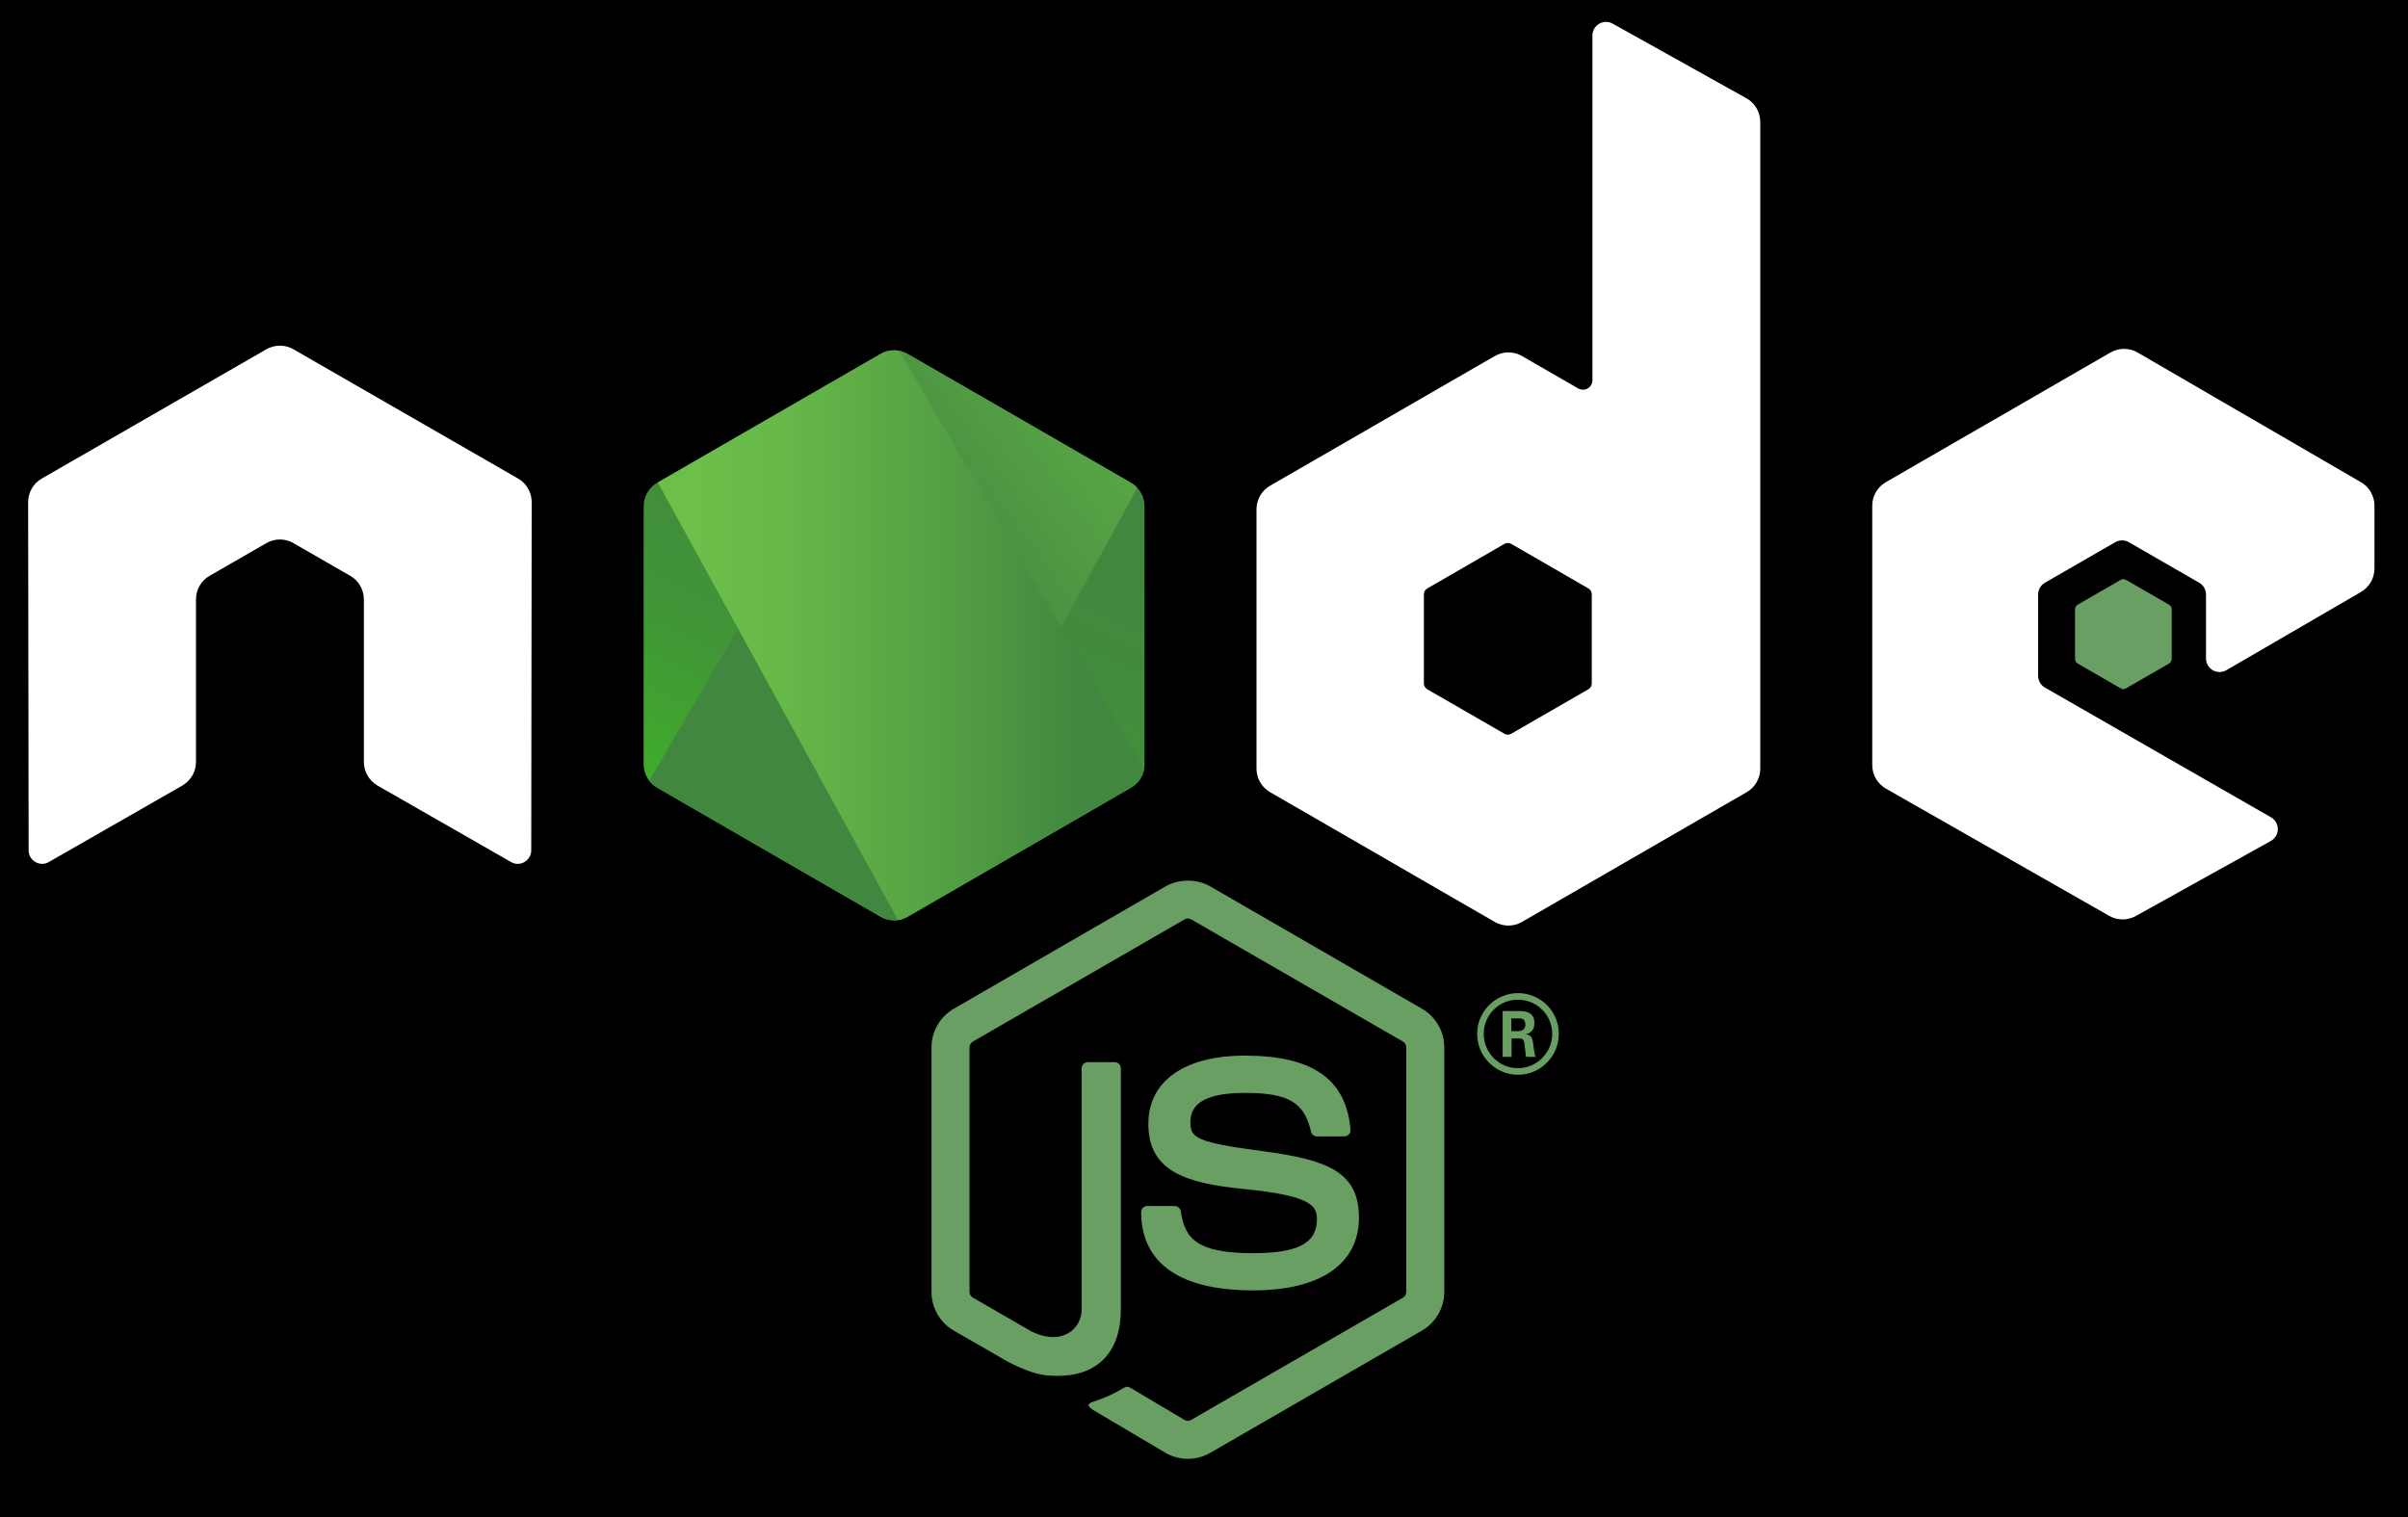
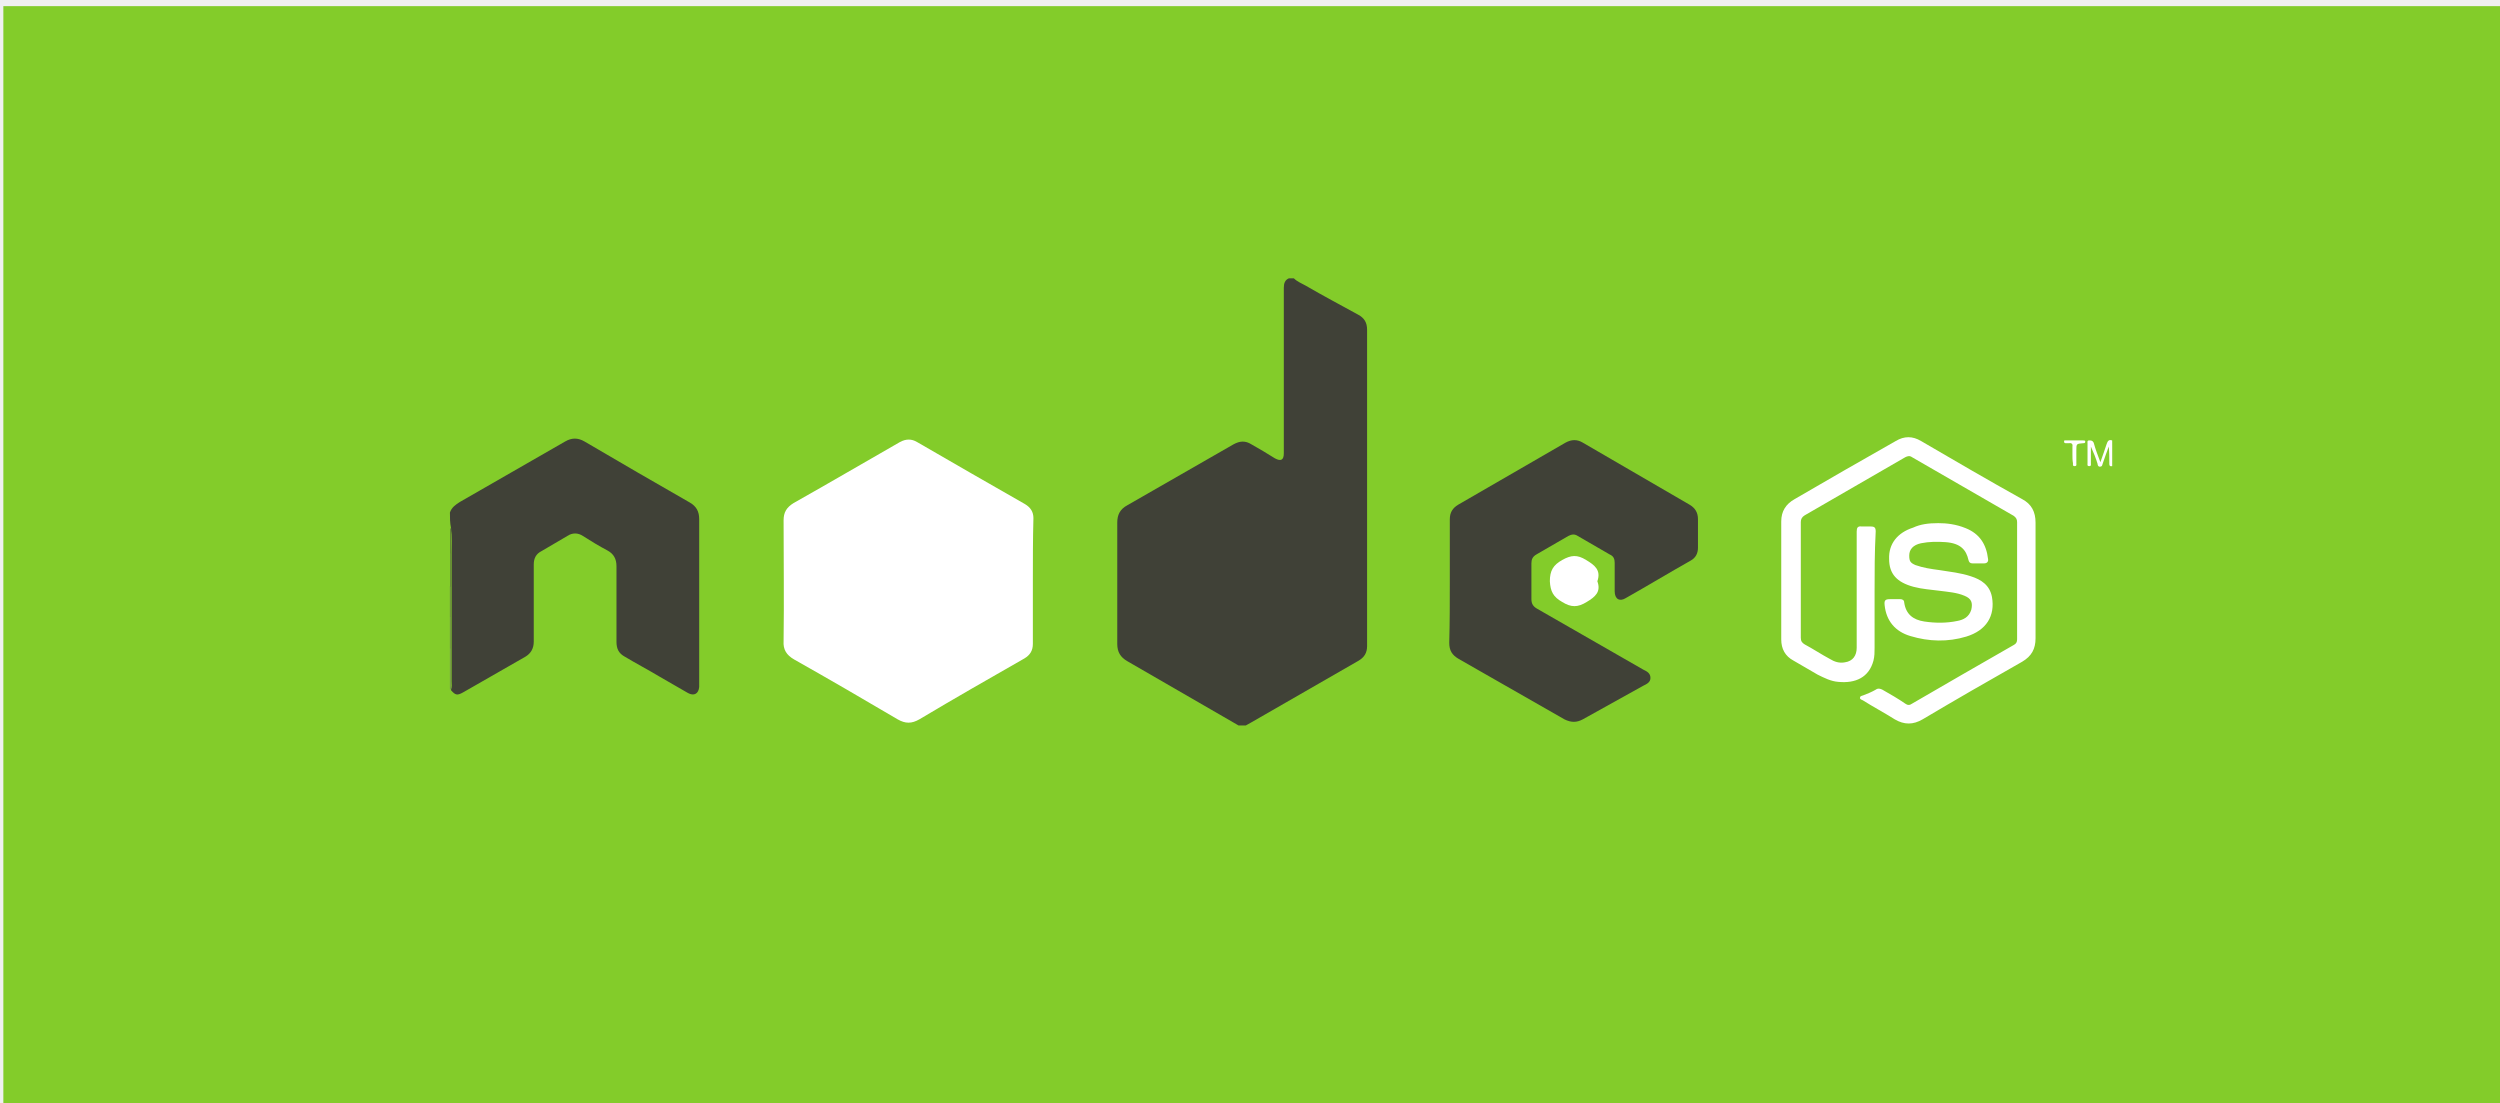
- <svg xmlns="http://www.w3.org/2000/svg" xmlns:xlink="http://www.w3.org/1999/xlink" enable-background="new 0 0 454 286" id="Layer_1" version="1.1" viewBox="0 0 454 286" xml:space="preserve">
-   <rect height="286" stroke="#000000" stroke-miterlimit="10" width="454" />
-   <g>
-     <path d="M223.953,275.054c-1.46,0-2.912-0.381-4.19-1.121l-13.339-7.892c-1.991-1.115-1.018-1.509-0.362-1.738   c2.657-0.922,3.195-1.135,6.031-2.743c0.295-0.166,0.687-0.103,0.992,0.076l10.247,6.084c0.372,0.206,0.896,0.206,1.237,0   l39.95-23.058c0.372-0.212,0.61-0.64,0.61-1.081v-46.103c0-0.451-0.239-0.872-0.62-1.101l-39.933-23.038   c-0.368-0.216-0.859-0.216-1.231,0l-39.923,23.045c-0.388,0.222-0.634,0.657-0.634,1.094v46.103c0,0.441,0.245,0.859,0.63,1.068   l10.944,6.323c5.938,2.969,9.573-0.528,9.573-4.041v-45.52c0-0.643,0.518-1.151,1.161-1.151h5.066c0.634,0,1.158,0.508,1.158,1.151   v45.52c0,7.925-4.316,12.47-11.829,12.47c-2.309,0-4.127,0-9.202-2.501l-10.476-6.031c-2.587-1.496-4.19-4.293-4.19-7.288v-46.103   c0-2.995,1.602-5.792,4.19-7.281l39.95-23.085c2.528-1.43,5.888-1.43,8.396,0l39.947,23.085c2.587,1.496,4.196,4.286,4.196,7.281   v46.103c0,2.995-1.609,5.782-4.196,7.288l-39.947,23.065C226.882,274.673,225.433,275.054,223.953,275.054z" fill="#699F63" />
-     <path d="M236.293,243.292c-17.482,0-21.144-8.024-21.144-14.755c0-0.64,0.514-1.151,1.155-1.151h5.165   c0.577,0,1.058,0.415,1.148,0.979c0.78,5.258,3.105,7.912,13.677,7.912c8.416,0,11.999-1.904,11.999-6.369   c0-2.574-1.015-4.485-14.095-5.766c-10.93-1.081-17.691-3.496-17.691-12.241c0-8.061,6.794-12.868,18.186-12.868   c12.798,0,19.131,4.442,19.933,13.972c0.03,0.328-0.086,0.644-0.305,0.889c-0.219,0.229-0.524,0.368-0.846,0.368h-5.185   c-0.537,0-1.012-0.381-1.121-0.902c-1.244-5.533-4.269-7.301-12.476-7.301c-9.189,0-10.257,3.201-10.257,5.599   c0,2.906,1.261,3.752,13.667,5.394c12.277,1.622,18.109,3.921,18.109,12.549C256.21,238.306,248.952,243.292,236.293,243.292z" fill="#699F63" />
+ <svg xmlns="http://www.w3.org/2000/svg" version="1.1" x="0px" y="0px" viewBox="0 0 447.3 197.3" style="enable-background:new 0 0 447.3 197.3;" xml:space="preserve">
+   <style type="text/css">
+ 	.st0{fill:#83CC2A;}
+ 	.st1{fill:#404137;}
+ 	.st2{fill:#6D6E66;}
+ 	.st3{fill:#505147;}
+ 	.st4{fill:#61625A;}
+ 	.st5{fill:#595A51;}
+ 	.st6{fill:#8FD140;}
+ 	.st7{fill:#46473E;}
+ 	.st8{fill:#FFFFFF;}
+ </style>
+   <g id="Calque_2">
+     <rect x="0.6" y="1.1" class="st0" width="447.3" height="197.3" />
  </g>
-   <g>
-     <path d="M293.899,194.941c0,4.236-3.463,7.699-7.699,7.699c-4.197,0-7.699-3.422-7.699-7.699   c0-4.359,3.586-7.701,7.699-7.701C290.356,187.24,293.899,190.582,293.899,194.941z M279.744,194.919   c0,3.586,2.892,6.479,6.435,6.479c3.586,0,6.479-2.954,6.479-6.479c0-3.584-2.932-6.436-6.479-6.436   C282.676,188.484,279.744,191.293,279.744,194.919z M283.307,190.622h2.976c1.018,0,3.015,0,3.015,2.282   c0,1.589-1.018,1.914-1.632,2.118c1.184,0.082,1.264,0.856,1.426,1.956c0.083,0.692,0.206,1.874,0.448,2.281h-1.831   c-0.043-0.406-0.328-2.607-0.328-2.728c-0.119-0.49-0.285-0.733-0.895-0.733h-1.506v3.461h-1.672v-8.637H283.307z M284.939,194.41   h1.343c1.098,0,1.304-0.773,1.304-1.221c0-1.183-0.816-1.183-1.264-1.183h-1.383L284.939,194.41L284.939,194.41z" fill="#699F63" />
-   </g>
-   <path d="M100.243,94.677c0-1.841-0.969-3.533-2.558-4.445L55.33,65.857c-0.716-0.421-1.519-0.64-2.332-0.674  c-0.073,0-0.378,0-0.438,0c-0.809,0.033-1.612,0.252-2.339,0.674L7.866,90.232c-1.579,0.912-2.561,2.604-2.561,4.445l0.093,65.635  c0,0.912,0.474,1.762,1.277,2.209c0.786,0.471,1.758,0.471,2.541,0l25.172-14.414c1.592-0.945,2.561-2.614,2.561-4.438v-30.665  c0-1.828,0.968-3.52,2.554-4.428l10.718-6.173c0.799-0.461,1.672-0.687,2.564-0.687c0.872,0,1.768,0.226,2.544,0.687l10.715,6.173  c1.586,0.909,2.558,2.601,2.558,4.428v30.665c0,1.824,0.982,3.503,2.564,4.438l25.165,14.414c0.789,0.471,1.775,0.471,2.558,0  c0.78-0.448,1.271-1.297,1.271-2.209L100.243,94.677z" fill="#FFFFFF" />
-   <path d="M304.04,4.451c-0.793-0.441-1.76-0.431-2.543,0.028c-0.781,0.46-1.262,1.299-1.262,2.206v65  c0,0.639-0.342,1.231-0.894,1.551c-0.554,0.32-1.237,0.32-1.792,0l-10.608-6.112c-1.583-0.912-3.53-0.91-5.112,0.002l-42.372,24.453  c-1.584,0.914-2.559,2.603-2.559,4.43v48.916c0,1.828,0.975,3.516,2.558,4.432l42.37,24.471c1.584,0.914,3.534,0.914,5.118,0  l42.376-24.471c1.583-0.915,2.558-2.604,2.558-4.432V22.989c0-1.854-1.003-3.565-2.624-4.469L304.04,4.451z M300.109,128.853  c0,0.456-0.244,0.879-0.64,1.106l-14.548,8.386c-0.395,0.227-0.882,0.227-1.277,0l-14.548-8.386c-0.396-0.227-0.64-0.65-0.64-1.106  v-16.799c0-0.456,0.244-0.879,0.639-1.108l14.548-8.403c0.396-0.229,0.884-0.229,1.28,0l14.548,8.403  c0.395,0.229,0.639,0.652,0.639,1.108L300.109,128.853L300.109,128.853z" fill="#FFFFFF" />
-   <g>
-     <path d="M445.131,111.615c1.576-0.915,2.546-2.601,2.546-4.424V95.337c0-1.823-0.97-3.51-2.548-4.425L403.03,66.469   c-1.584-0.921-3.54-0.922-5.127-0.007l-42.356,24.453c-1.583,0.914-2.558,2.602-2.558,4.43v48.903c0,1.839,0.987,3.536,2.584,4.445   l42.093,23.985c1.552,0.886,3.455,0.896,5.017,0.028l25.46-14.151c0.808-0.449,1.311-1.297,1.315-2.219   c0.007-0.922-0.484-1.776-1.284-2.236l-42.625-24.465c-0.796-0.456-1.285-1.304-1.285-2.22v-15.326c0-0.914,0.487-1.76,1.28-2.216   l13.266-7.648c0.789-0.456,1.765-0.456,2.554,0l13.273,7.648c0.793,0.456,1.28,1.302,1.28,2.216v12.058   c0,0.916,0.49,1.762,1.282,2.218c0.793,0.458,1.77,0.454,2.561-0.005L445.131,111.615z" fill="#FFFFFF" />
-     <path d="M399.842,109.324c0.304-0.176,0.678-0.176,0.982,0l8.13,4.69c0.304,0.176,0.491,0.499,0.491,0.851v9.388   c0,0.352-0.187,0.675-0.491,0.851l-8.13,4.69c-0.304,0.176-0.678,0.176-0.982,0l-8.124-4.69c-0.304-0.176-0.491-0.499-0.491-0.851   v-9.388c0-0.352,0.187-0.675,0.491-0.851L399.842,109.324z" fill="#699F63" />
-   </g>
-   <g>
+   <g id="Calque_1">
    <g>
-       <linearGradient gradientTransform="matrix(1 0 0 -1 0 280.11)" gradientUnits="userSpaceOnUse" id="XMLID_2_" x1="185.702" x2="147.637" y1="195.285" y2="117.633">
-         <stop offset="0" style="stop-color:#41873F" />
-         <stop offset="0.329" style="stop-color:#418B3D" />
-         <stop offset="0.635" style="stop-color:#419637" />
-         <stop offset="0.932" style="stop-color:#3FA92D" />
-         <stop offset="1" style="stop-color:#3FAE2A" />
-       </linearGradient>
-       <path d="M171.12,66.717c-1.574-0.909-3.514-0.909-5.087,0l-42.134,24.314    c-1.576,0.909-2.546,2.588-2.546,4.408v48.666c0,1.818,0.97,3.497,2.544,4.408l42.134,24.334c1.575,0.909,3.515,0.909,5.091,0    l42.124-24.334c1.574-0.91,2.543-2.59,2.543-4.408V95.437c0-1.818-0.97-3.497-2.545-4.406L171.12,66.717z" fill="url(#XMLID_2_)" id="XMLID_143_" />
-     </g>
-     <g>
-       <defs>
-         <path d="M171.12,66.717c-1.574-0.909-3.514-0.909-5.087,0l-42.134,24.314c-1.576,0.909-2.546,2.588-2.546,4.408     v48.666c0,1.818,0.97,3.497,2.544,4.408l42.134,24.334c1.575,0.909,3.515,0.909,5.091,0l42.124-24.334     c1.574-0.91,2.543-2.59,2.543-4.408V95.437c0-1.818-0.97-3.497-2.545-4.406L171.12,66.717z" id="SVGID_1_" />
-       </defs>
-       <clipPath id="SVGID_2_">
-         <use overflow="visible" xlink:href="#SVGID_1_" />
-       </clipPath>
-       <g clip-path="url(#SVGID_2_)">
-         <path d="M165.944,66.717l-42.222,24.314C122.146,91.94,121,93.619,121,95.439v48.666     c0,1.203,0.514,2.339,1.313,3.238l47.44-81.152C168.479,65.877,167.101,66.049,165.944,66.717z" fill="none" />
-         <path d="M169.988,173.339c0.41-0.113,0.81-0.275,1.186-0.492l42.177-24.334c1.574-0.91,2.649-2.59,2.649-4.408     V95.437c0-1.338-0.598-2.598-1.54-3.534L169.988,173.339z" fill="none" />
-         <linearGradient gradientTransform="matrix(1 0 0 -1 0 280.11)" gradientUnits="userSpaceOnUse" id="SVGID_3_" x1="162.157" x2="268.965" y1="154.647" y2="233.562">
-           <stop offset="0.138" style="stop-color:#41873F" />
-           <stop offset="0.403" style="stop-color:#54A044" />
-           <stop offset="0.714" style="stop-color:#66B848" />
-           <stop offset="0.908" style="stop-color:#6CC04A" />
-         </linearGradient>
-         <path d="M213.327,91.031l-42.252-24.314c-0.417-0.241-0.863-0.413-1.322-0.526l-47.44,81.152     c0.409,0.46,0.888,0.861,1.42,1.169l42.323,24.334c1.199,0.692,2.624,0.854,3.931,0.492l44.473-81.436     C214.122,91.568,213.743,91.271,213.327,91.031z" fill="url(#SVGID_3_)" />
-       </g>
-     </g>
-     <g>
-       <defs>
-         <path d="M171.12,66.717c-1.574-0.909-3.514-0.909-5.087,0l-42.134,24.314c-1.576,0.909-2.546,2.588-2.546,4.408     v48.666c0,1.818,0.97,3.497,2.544,4.408l42.134,24.334c1.575,0.909,3.515,0.909,5.091,0l42.124-24.334     c1.574-0.91,2.543-2.59,2.543-4.408V95.437c0-1.818-0.97-3.497-2.545-4.406L171.12,66.717z" id="SVGID_4_" />
-       </defs>
-       <clipPath id="SVGID_5_">
-         <use overflow="visible" xlink:href="#SVGID_4_" />
-       </clipPath>
-       <g clip-path="url(#SVGID_5_)">
-         <path d="M216,144.105V95.437c0-1.818-1.098-3.497-2.673-4.406l-42.252-24.314c-0.485-0.28-1.011-0.463-1.551-0.571     l46.317,79.128C215.94,144.895,216,144.505,216,144.105z" fill="none" />
-         <path d="M123.722,91.031C122.146,91.94,121,93.619,121,95.439v48.666c0,1.818,1.16,3.497,2.733,4.408l42.323,24.334     c0.995,0.574,2.146,0.784,3.256,0.632l-45.337-82.594L123.722,91.031z" fill="none" />
-         <linearGradient gradientTransform="matrix(1 0 0 -1 0 280.11)" gradientUnits="userSpaceOnUse" id="SVGID_6_" x1="119.862" x2="217.279" y1="222.166" y2="222.166">
-           <stop offset="0.092" style="stop-color:#6CC04A" />
-           <stop offset="0.286" style="stop-color:#66B848" />
-           <stop offset="0.597" style="stop-color:#54A044" />
-           <stop offset="0.862" style="stop-color:#41873F" />
-         </linearGradient>
-         <polygon fill="url(#SVGID_6_)" points="164.627,57.779 164.047,58.11 164.821,58.11    " />
-         <linearGradient gradientTransform="matrix(1 0 0 -1 0 280.11)" gradientUnits="userSpaceOnUse" id="SVGID_7_" x1="119.862" x2="217.279" y1="160.348" y2="160.348">
-           <stop offset="0.092" style="stop-color:#6CC04A" />
-           <stop offset="0.286" style="stop-color:#66B848" />
-           <stop offset="0.597" style="stop-color:#54A044" />
-           <stop offset="0.862" style="stop-color:#41873F" />
-         </linearGradient>
-         <path d="M213.351,148.513c1.228-0.71,2.144-1.891,2.491-3.238l-46.317-79.128     c-1.209-0.241-2.492-0.058-3.581,0.571l-41.968,24.168l45.337,82.594c0.647-0.088,1.281-0.298,1.861-0.632L213.351,148.513z" fill="url(#SVGID_7_)" />
-         <linearGradient gradientTransform="matrix(1 0 0 -1 0 280.11)" gradientUnits="userSpaceOnUse" id="SVGID_8_" x1="119.862" x2="217.279" y1="132.537" y2="132.537">
-           <stop offset="0.092" style="stop-color:#6CC04A" />
-           <stop offset="0.286" style="stop-color:#66B848" />
-           <stop offset="0.597" style="stop-color:#54A044" />
-           <stop offset="0.862" style="stop-color:#41873F" />
-         </linearGradient>
-         <polygon fill="url(#SVGID_8_)" points="217.279,147.73 217,147.253 217,147.892    " />
-         <linearGradient gradientTransform="matrix(1 0 0 -1 0 280.11)" gradientUnits="userSpaceOnUse" id="SVGID_9_" x1="119.862" x2="217.279" y1="119.968" y2="119.968">
-           <stop offset="0.092" style="stop-color:#6CC04A" />
-           <stop offset="0.286" style="stop-color:#66B848" />
-           <stop offset="0.597" style="stop-color:#54A044" />
-           <stop offset="0.862" style="stop-color:#41873F" />
-         </linearGradient>
-         <path d="M213.351,148.513l-42.177,24.334c-0.58,0.335-1.214,0.544-1.861,0.632l0.84,1.53L217,147.892     v-0.639l-1.158-1.978C215.495,146.622,214.579,147.802,213.351,148.513z" fill="url(#SVGID_9_)" />
-         <linearGradient gradientTransform="matrix(1 0 0 -1 0 280.11)" gradientUnits="userSpaceOnUse" id="SVGID_10_" x1="231.472" x2="171.391" y1="197.588" y2="75.023">
-           <stop offset="0" style="stop-color:#41873F" />
-           <stop offset="0.329" style="stop-color:#418B3D" />
-           <stop offset="0.635" style="stop-color:#419637" />
-           <stop offset="0.932" style="stop-color:#3FA92D" />
-           <stop offset="1" style="stop-color:#3FAE2A" />
-         </linearGradient>
-         <path d="M213.351,148.513l-42.177,24.334c-0.58,0.335-1.214,0.544-1.861,0.632l0.84,1.53L217,147.892     v-0.639l-1.158-1.978C215.495,146.622,214.579,147.802,213.351,148.513z" fill="url(#SVGID_10_)" />
-       </g>
+       <path class="st1" d="M221.6,129.8c-6.6-3.8-13.3-7.7-19.9-11.5c-1.2-0.7-1.8-1.6-1.8-3.1c0-7.2,0-14.5,0-21.7    c0-1.4,0.5-2.4,1.8-3.1c6.3-3.6,12.7-7.3,19-10.9c1.1-0.6,2.1-0.7,3.2,0c1.4,0.8,2.8,1.6,4.2,2.5c1.1,0.6,1.6,0.3,1.6-0.9    c0-9.9,0-19.7,0-29.6c0-0.8,0.2-1.4,0.9-1.7c0.3,0,0.6,0,0.9,0c0.6,0.6,1.4,0.9,2.1,1.3c3.1,1.8,6.3,3.5,9.4,5.2    c1.1,0.6,1.6,1.4,1.6,2.7c0,18.9,0,37.7,0,56.6c0,1.2-0.5,2-1.5,2.6c-6.4,3.7-12.9,7.4-19.3,11.1c-0.3,0.2-0.6,0.3-0.9,0.5    C222.3,129.8,222,129.8,221.6,129.8z" />
+       <path class="st1" d="M80.5,91.7c0.3-0.9,1-1.4,1.8-1.9c6.3-3.6,12.5-7.2,18.8-10.8c1.2-0.7,2.3-0.7,3.5,0    c6.3,3.7,12.5,7.3,18.8,10.9c1.2,0.7,1.7,1.6,1.7,3c0,9.8,0,19.7,0,29.5c0,0.2,0,0.3,0,0.5c-0.1,1.2-0.9,1.7-2,1.1    c-1.7-1-3.5-2-5.2-3c-2-1.2-4.1-2.3-6.1-3.5c-1.1-0.6-1.5-1.4-1.5-2.7c0-4.5,0-9,0-13.5c0-1.3-0.5-2.2-1.6-2.8    c-1.5-0.8-3-1.7-4.4-2.6c-0.9-0.6-1.9-0.6-2.8,0c-1.5,0.9-3.1,1.8-4.6,2.7c-1,0.5-1.4,1.3-1.4,2.4c0,4.6,0,9.2,0,13.8    c0,1.2-0.5,2.1-1.5,2.7c-3.7,2.1-7.3,4.2-11,6.3c-1.2,0.7-1.5,0.6-2.3-0.3c0,0,0-0.1,0-0.1c0.2-0.5,0.1-1,0.1-1.5c0-2,0-4,0-6    c0-1.9,0-3.8,0-5.6c0-1.8,0-3.6,0-5.4c0-1.9,0-3.9,0-5.8c0-1.5,0.1-3.1-0.1-4.6C80.5,93.6,80.5,92.6,80.5,91.7z" />
+       <path class="st2" d="M80.6,116c0,2.3,0,4.5,0,6.8c0,0.2,0.1,0.5-0.1,0.6c0-2.5,0-5,0-7.4C80.6,115.9,80.6,115.9,80.6,116z" />
+       <path class="st3" d="M80.7,99.1c0,1.9,0,3.9,0,5.8c0,0.1-0.1,0.1-0.1,0c0-1.9,0-3.9,0-5.8C80.6,99.1,80.6,99.1,80.7,99.1z" />
+       <path class="st4" d="M80.6,116c0,0-0.1,0-0.1,0c0-1.9,0-3.8,0-5.7c0-0.1,0.1-0.1,0.1,0C80.6,112.2,80.6,114.1,80.6,116z" />
+       <path class="st5" d="M80.6,110.3c0,0-0.1,0-0.1,0c0-1.8,0-3.6,0-5.4c0,0,0.1,0,0.1,0C80.6,106.7,80.6,108.5,80.6,110.3z" />
+       <path class="st6" d="M378.1,83.4c-0.1,0-0.1,0-0.2,0c-0.1-0.1-0.2-0.2-0.2-0.3c-0.1-1.3-0.1-2.6,0-3.9c0-0.1,0.1-0.3,0.2-0.4    c0,0,0.1,0,0.1,0C378.1,80.3,378.1,81.8,378.1,83.4z" />
+       <path class="st7" d="M80.7,99.1c0,0-0.1,0-0.1,0c0-1.5,0-3.1,0-4.6c0.3,0.2,0.1,0.6,0.1,0.8C80.7,96.6,80.7,97.9,80.7,99.1z" />
+       <path class="st1" d="M259.4,104.1c0-3.7,0-7.4,0-11.2c0-1.2,0.5-2,1.5-2.6c6.4-3.7,12.8-7.4,19.2-11.1c1.1-0.6,2.1-0.6,3.1,0    c6.4,3.7,12.7,7.4,19.1,11.1c1,0.6,1.5,1.4,1.5,2.6c0,1.7,0,3.4,0,5.1c0,1-0.4,1.8-1.3,2.3c-3.9,2.2-7.7,4.5-11.6,6.7    c-1.1,0.7-2,0.2-2-1.2c0-1.7,0-3.4,0-5.1c0-0.7-0.2-1.2-0.9-1.5c-1.9-1.1-3.8-2.2-5.7-3.3c-0.6-0.4-1.1-0.3-1.7,0    c-1.9,1.1-3.8,2.2-5.7,3.3c-0.7,0.4-0.9,0.9-0.9,1.6c0,2.1,0,4.3,0,6.4c0,0.8,0.3,1.3,1,1.7c6.3,3.6,12.7,7.3,19,10.9    c0.6,0.3,1.3,0.6,1.3,1.5c0,0.8-0.7,1.1-1.3,1.4c-3.6,2-7.2,4-10.8,6c-1.1,0.6-2.1,0.6-3.3,0c-6.3-3.6-12.6-7.2-18.9-10.8    c-1.2-0.7-1.7-1.5-1.7-2.9C259.4,111.4,259.4,107.7,259.4,104.1z" />
+       <path class="st8" d="M335.4,106c0,3.3,0,6.6,0,9.9c0,0.8,0,1.5-0.2,2.3c-0.8,3-3.2,4.1-6.3,3.8c-1.3-0.1-2.5-0.7-3.7-1.3    c-1.4-0.8-2.9-1.7-4.3-2.5c-1.5-0.8-2.2-2.1-2.2-3.8c0-7,0-14.1,0-21.1c0-1.8,0.8-3.1,2.4-4c6-3.5,12.1-7,18.1-10.4    c1.5-0.9,3-0.9,4.5,0c6,3.5,12,7,18.1,10.4c1.7,0.9,2.4,2.3,2.4,4.2c0,6.9,0,13.8,0,20.7c0,1.9-0.7,3.2-2.4,4.2    c-6,3.4-11.9,6.8-17.8,10.3c-1.7,1-3.3,1-5,0c-1.9-1.2-3.8-2.2-5.7-3.4c-0.2-0.1-0.6-0.2-0.5-0.5c0-0.3,0.4-0.3,0.6-0.4    c0.8-0.3,1.5-0.6,2.2-1c0.4-0.3,0.8-0.2,1.2,0c1.4,0.8,2.8,1.6,4.1,2.5c0.4,0.3,0.8,0.3,1.2,0c6-3.5,12.1-7,18.2-10.5    c0.4-0.2,0.6-0.5,0.6-1c0-7,0-14,0-21c0-0.5-0.2-0.8-0.6-1.1c-6.1-3.5-12.1-7-18.2-10.5c-0.4-0.3-0.8-0.2-1.2,0    c-6,3.5-12,6.9-18,10.4c-0.5,0.3-0.7,0.7-0.7,1.2c0,6.9,0,13.8,0,20.7c0,0.6,0.2,0.9,0.7,1.2c1.5,0.8,3,1.8,4.5,2.6    c0.8,0.5,1.7,0.8,2.7,0.6c1.4-0.2,2.1-1.2,2.1-2.6c0-4.5,0-9,0-13.5c0-2.4,0-4.9,0-7.3c0-0.7,0.2-1,0.9-0.9c0.5,0,1.1,0,1.6,0    c0.7,0,0.9,0.2,0.9,0.9C335.4,98.8,335.4,102.4,335.4,106z" />
+       <path class="st8" d="M346.8,93.6c1.5,0,3.2,0.2,4.9,0.9c2.5,1,3.7,2.9,4,5.5c0.1,0.5-0.2,0.8-0.7,0.8c-0.7,0-1.4,0-2.1,0    c-0.4,0-0.6-0.2-0.7-0.6c-0.4-1.8-1.4-3-4.1-3.2c-1.5-0.1-2.9-0.1-4.4,0.2c-1.4,0.3-2.1,1.1-2.1,2.2c0,1,0.2,1.3,1.1,1.7    c1.4,0.5,2.8,0.7,4.3,0.9c1.9,0.3,3.8,0.5,5.6,1.1c1.9,0.6,3.4,1.6,3.8,3.7c0.6,3.4-1,6-4.6,7.1c-3.3,1-6.7,0.9-10-0.1    c-2.7-0.8-4.3-2.7-4.6-5.5c-0.1-0.9,0.1-1.1,1-1.1c0.6,0,1.2,0,1.8,0c0.4,0,0.7,0.2,0.7,0.6c0.3,2.1,1.6,3.1,3.6,3.4    c2,0.3,4,0.3,5.9-0.1c1.1-0.2,2.1-0.7,2.5-2c0.3-1.3,0-2-1.2-2.5c-1.4-0.6-3-0.7-4.5-0.9c-1.5-0.2-3.1-0.3-4.6-0.7    c-3-0.8-4.4-2.3-4.4-5c-0.1-2.7,1.5-4.7,4.3-5.6C343.6,93.8,345,93.6,346.8,93.6z" />
+       <path class="st8" d="M285.8,104c0.7,1.9-0.4,2.8-1.9,3.7c-1.6,1-2.8,1-4.4,0c-1.6-0.9-2.1-1.9-2.2-3.7c0-1.9,0.6-2.9,2.2-3.8    c1.6-0.9,2.7-1,4.3,0C285.3,101.1,286.5,102,285.8,104z" />
+       <path class="st8" d="M377.9,78.8c0,1.5,0,3.1,0,4.6c-0.5,0.1-0.5-0.2-0.5-0.5c0-1,0-2-0.1-3c-0.4,1-0.7,2-1.1,3.1    c-0.1,0.3-0.1,0.5-0.5,0.5c-0.3,0-0.4-0.3-0.4-0.5c-0.3-1-0.7-2-1.2-3.1c0,1,0,2,0,3c0,0.2,0.1,0.5-0.3,0.5    c-0.4,0-0.3-0.3-0.3-0.5c0-1.2,0-2.4,0-3.6c0-0.2-0.1-0.5,0.3-0.5c0.3,0,0.6,0,0.8,0.4c0.3,1.1,0.7,2.2,1.2,3.5    c0.4-1.2,0.8-2.2,1.1-3.2C377.1,78.9,377.3,78.6,377.9,78.8z" />
+       <path class="st8" d="M370.8,81.3c0-0.5,0-0.9,0-1.4c0.1-0.5-0.2-0.7-0.7-0.6c-0.1,0-0.3,0-0.4,0c-0.2,0-0.4,0-0.4-0.3    c0-0.3,0.2-0.2,0.4-0.2c1,0,2,0,3,0c0.2,0,0.4,0,0.4,0.2c0,0.3-0.2,0.3-0.4,0.3c-1.2,0.1-1.2,0.1-1.2,1.3c0,0.8,0,1.5,0,2.3    c0,0.2,0.1,0.5-0.3,0.5c-0.4,0-0.3-0.3-0.3-0.5C370.8,82.4,370.8,81.8,370.8,81.3z" />
+       <path class="st8" d="M184.8,104c0,3.7,0,7.4,0,11.2c0,1.2-0.5,2-1.5,2.6c-6.3,3.6-12.6,7.2-18.8,10.9c-1.4,0.8-2.5,0.8-3.9,0    c-6.1-3.6-12.3-7.2-18.5-10.7c-1.4-0.8-2-1.8-1.9-3.3c0.1-7.2,0-14.4,0-21.6c0-1.4,0.5-2.3,1.8-3.1c6.4-3.6,12.7-7.3,19-10.9    c1.1-0.6,2.1-0.6,3.1,0c6.4,3.7,12.8,7.4,19.3,11.1c1,0.6,1.5,1.4,1.5,2.5C184.8,96.5,184.8,100.2,184.8,104z" />
    </g>
  </g>
</svg>
